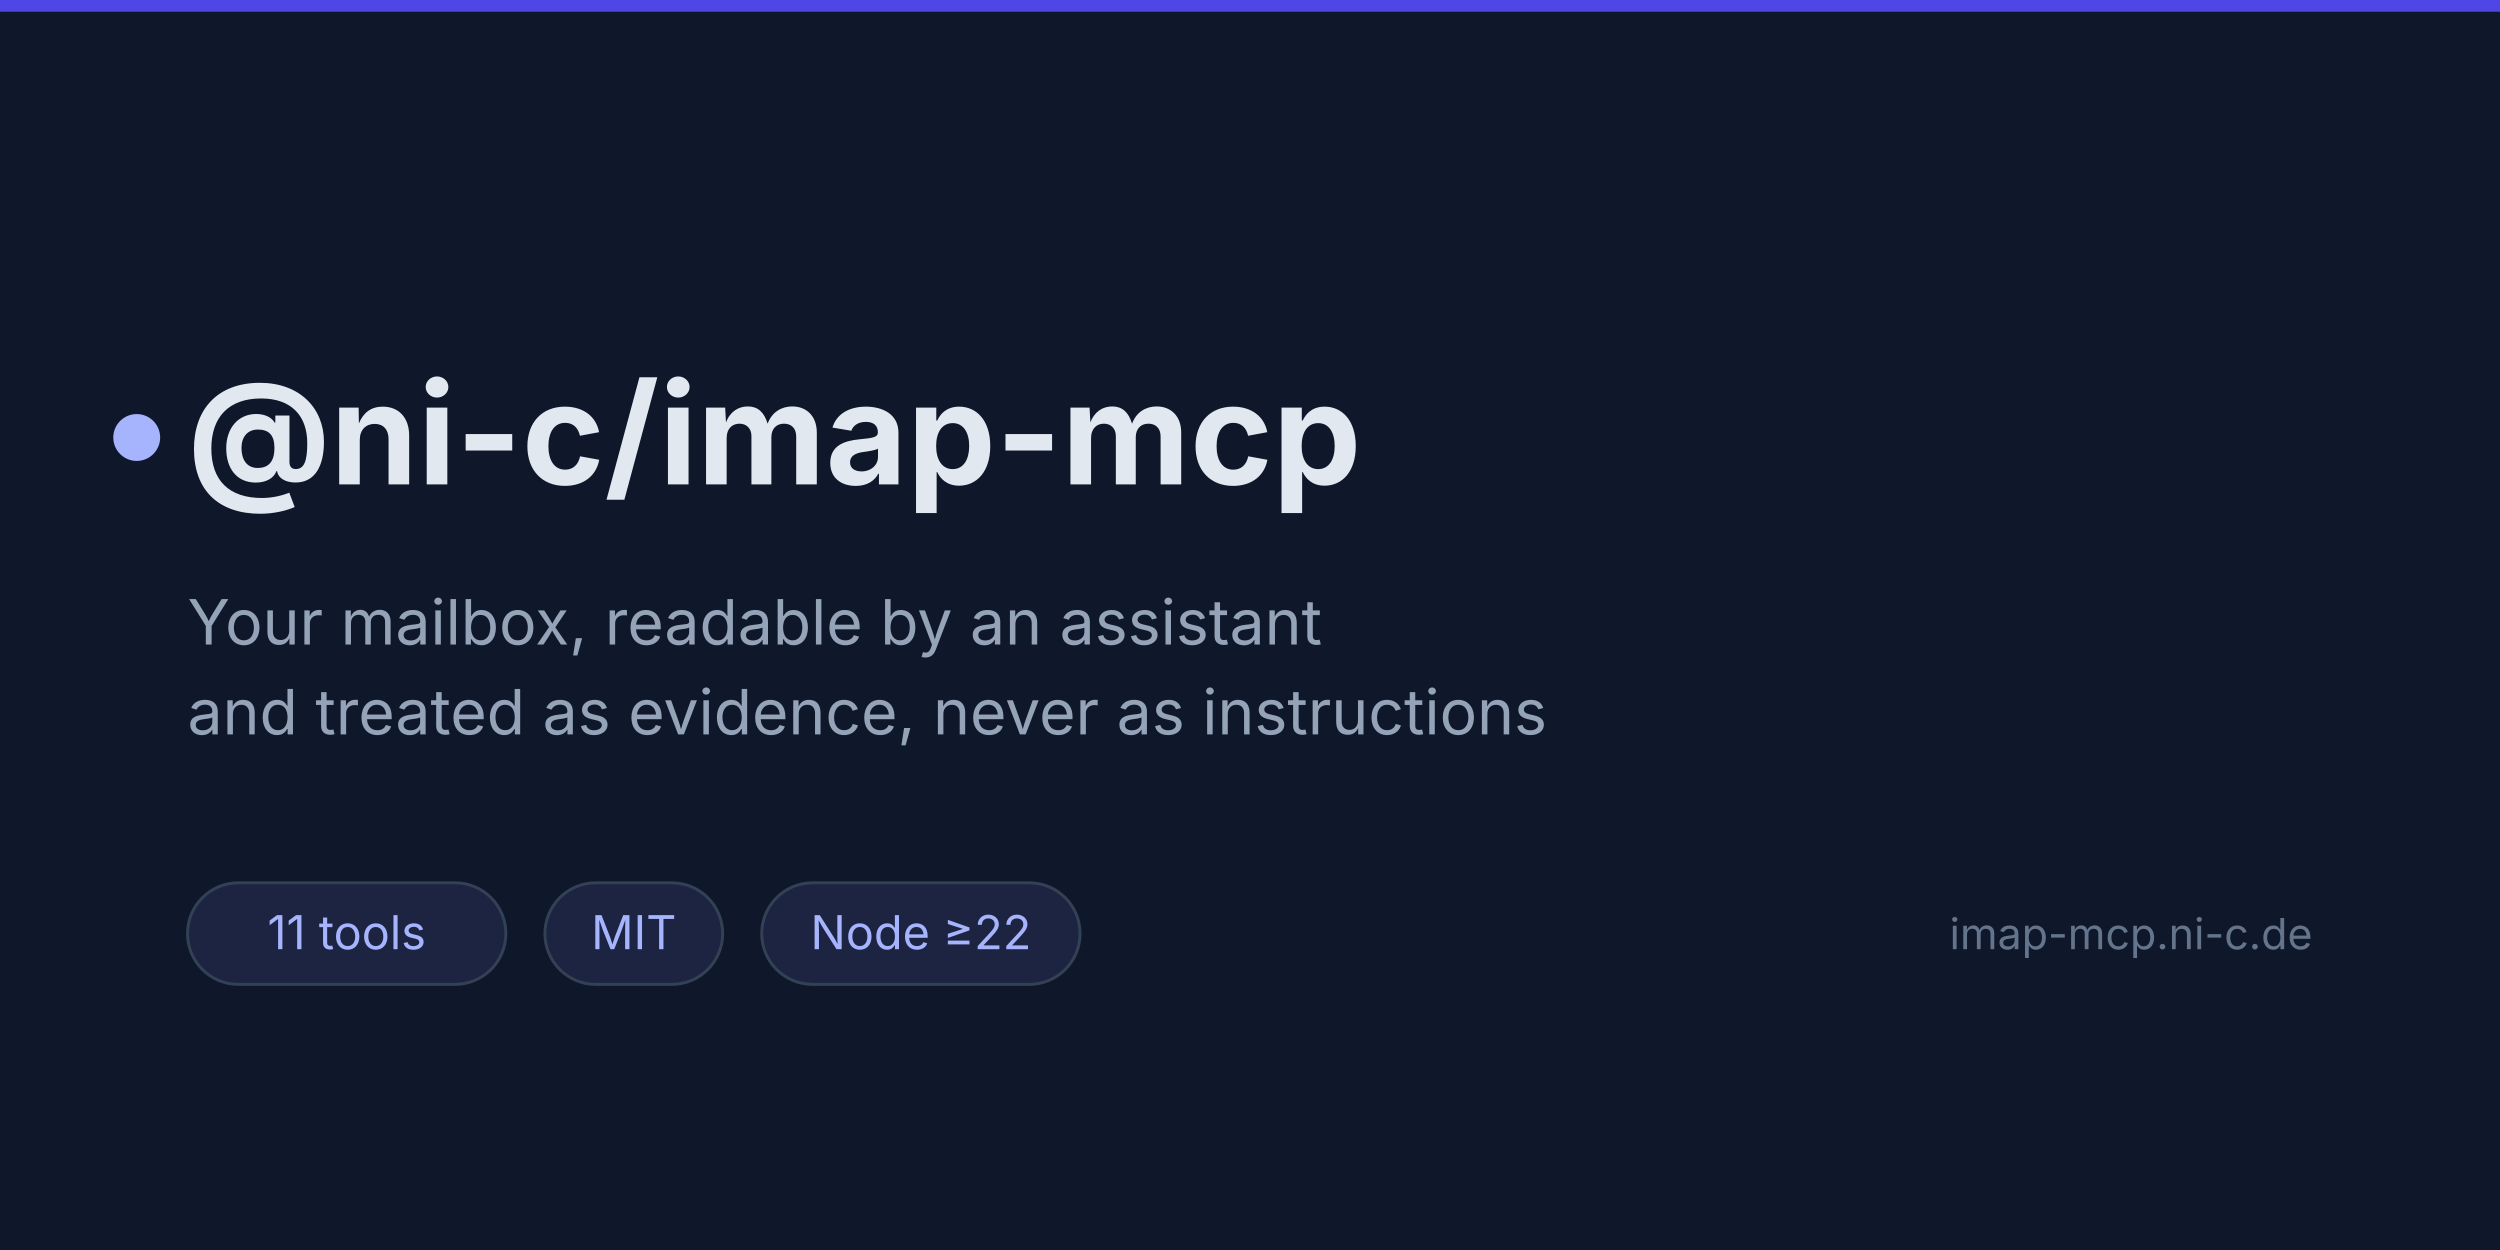
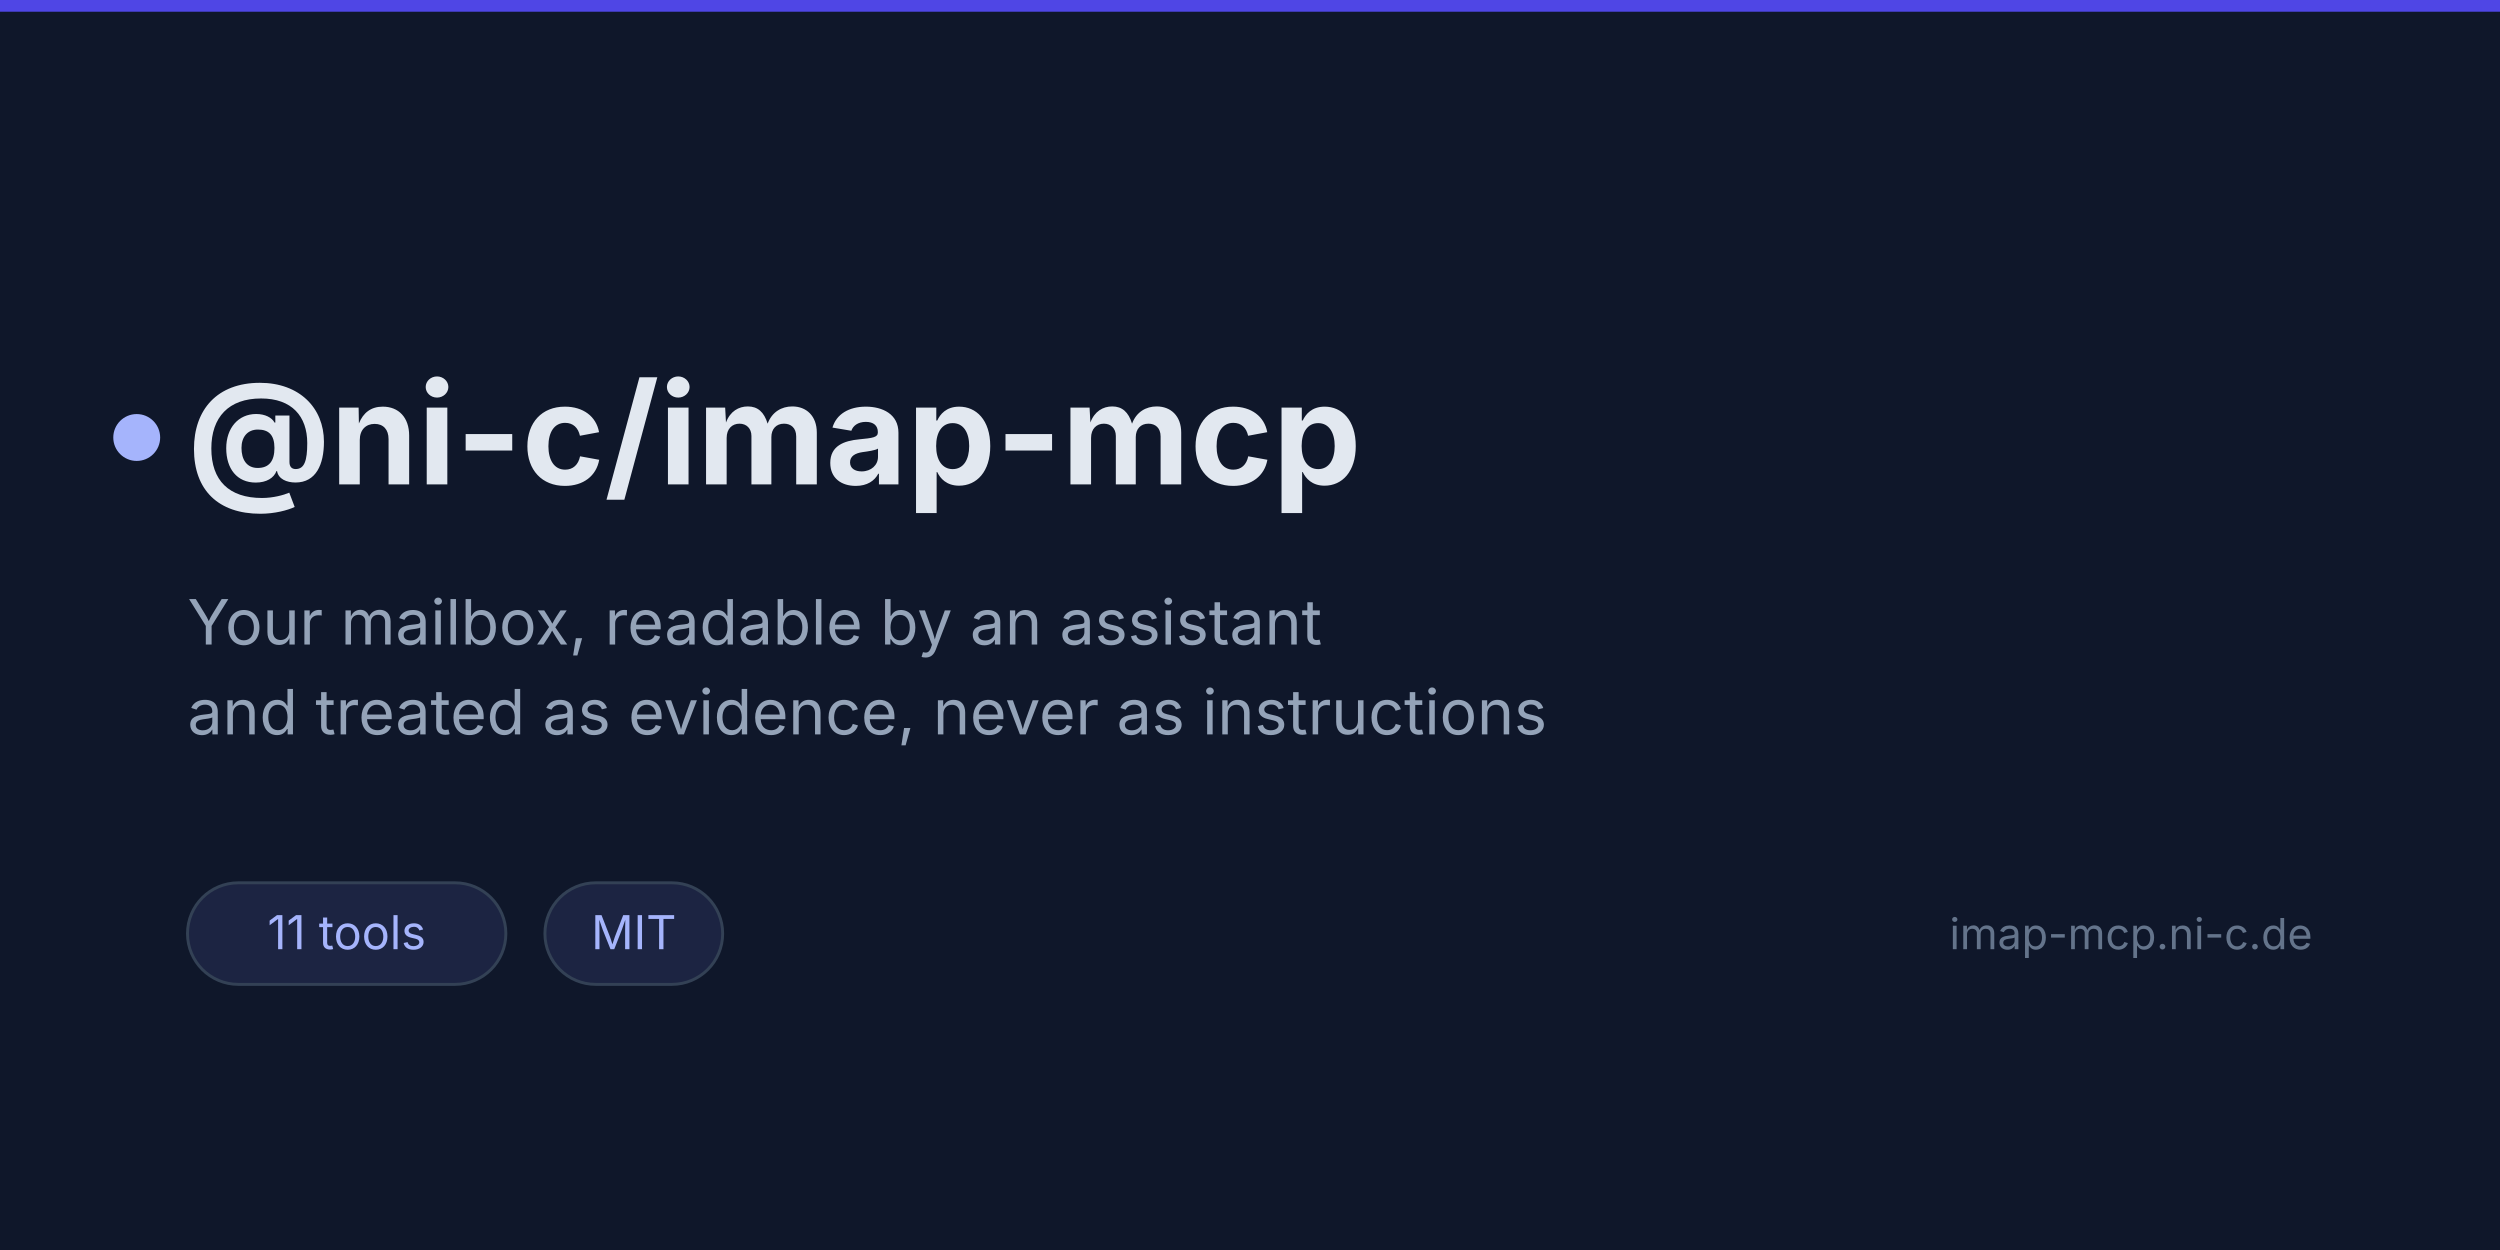
<svg xmlns="http://www.w3.org/2000/svg" viewBox="0 0 1280 640" width="1280" height="640">
  <style>
    text { font-family: Inter, "Fira Sans", "DejaVu Sans", sans-serif; }
    .title { font-size: 72px; font-weight: 700; fill: #e2e8f0; }
    .tagline { font-size: 32px; fill: #94a3b8; }
    .pill { fill: rgba(129, 140, 248, 0.12); stroke: #334155; stroke-width: 1.5; }
    .pill-label { font-size: 24px; fill: #a5b4fc; }
    .site { font-size: 22px; fill: #64748b; }
  </style>
  <rect x="0" y="0" width="1280" height="640" fill="#0f172a" />
  <rect x="0" y="0" width="1280" height="6" fill="#4f46e5" />
  <circle cx="70" cy="224" r="12" fill="#a5b4fc" />
  <text class="title" x="96" y="248">@ni-c/imap-mcp</text>
  <text class="tagline" x="96" y="330">Your mailbox, readable by an assistant</text>
  <text class="tagline" x="96" y="376">and treated as evidence, never as instructions</text>
  <rect class="pill" x="96" y="452" width="163" height="52" rx="26" />
  <text class="pill-label" x="177.5" y="486" text-anchor="middle">11 tools</text>
  <rect class="pill" x="279" y="452" width="91" height="52" rx="26" />
  <text class="pill-label" x="324.5" y="486" text-anchor="middle">MIT</text>
-   <rect class="pill" x="390" y="452" width="163" height="52" rx="26" />
-   <text class="pill-label" x="471.5" y="486" text-anchor="middle">Node ≥22</text>
  <text class="site" x="1184" y="486" text-anchor="end">imap-mcp.ni-c.de</text>
</svg>
